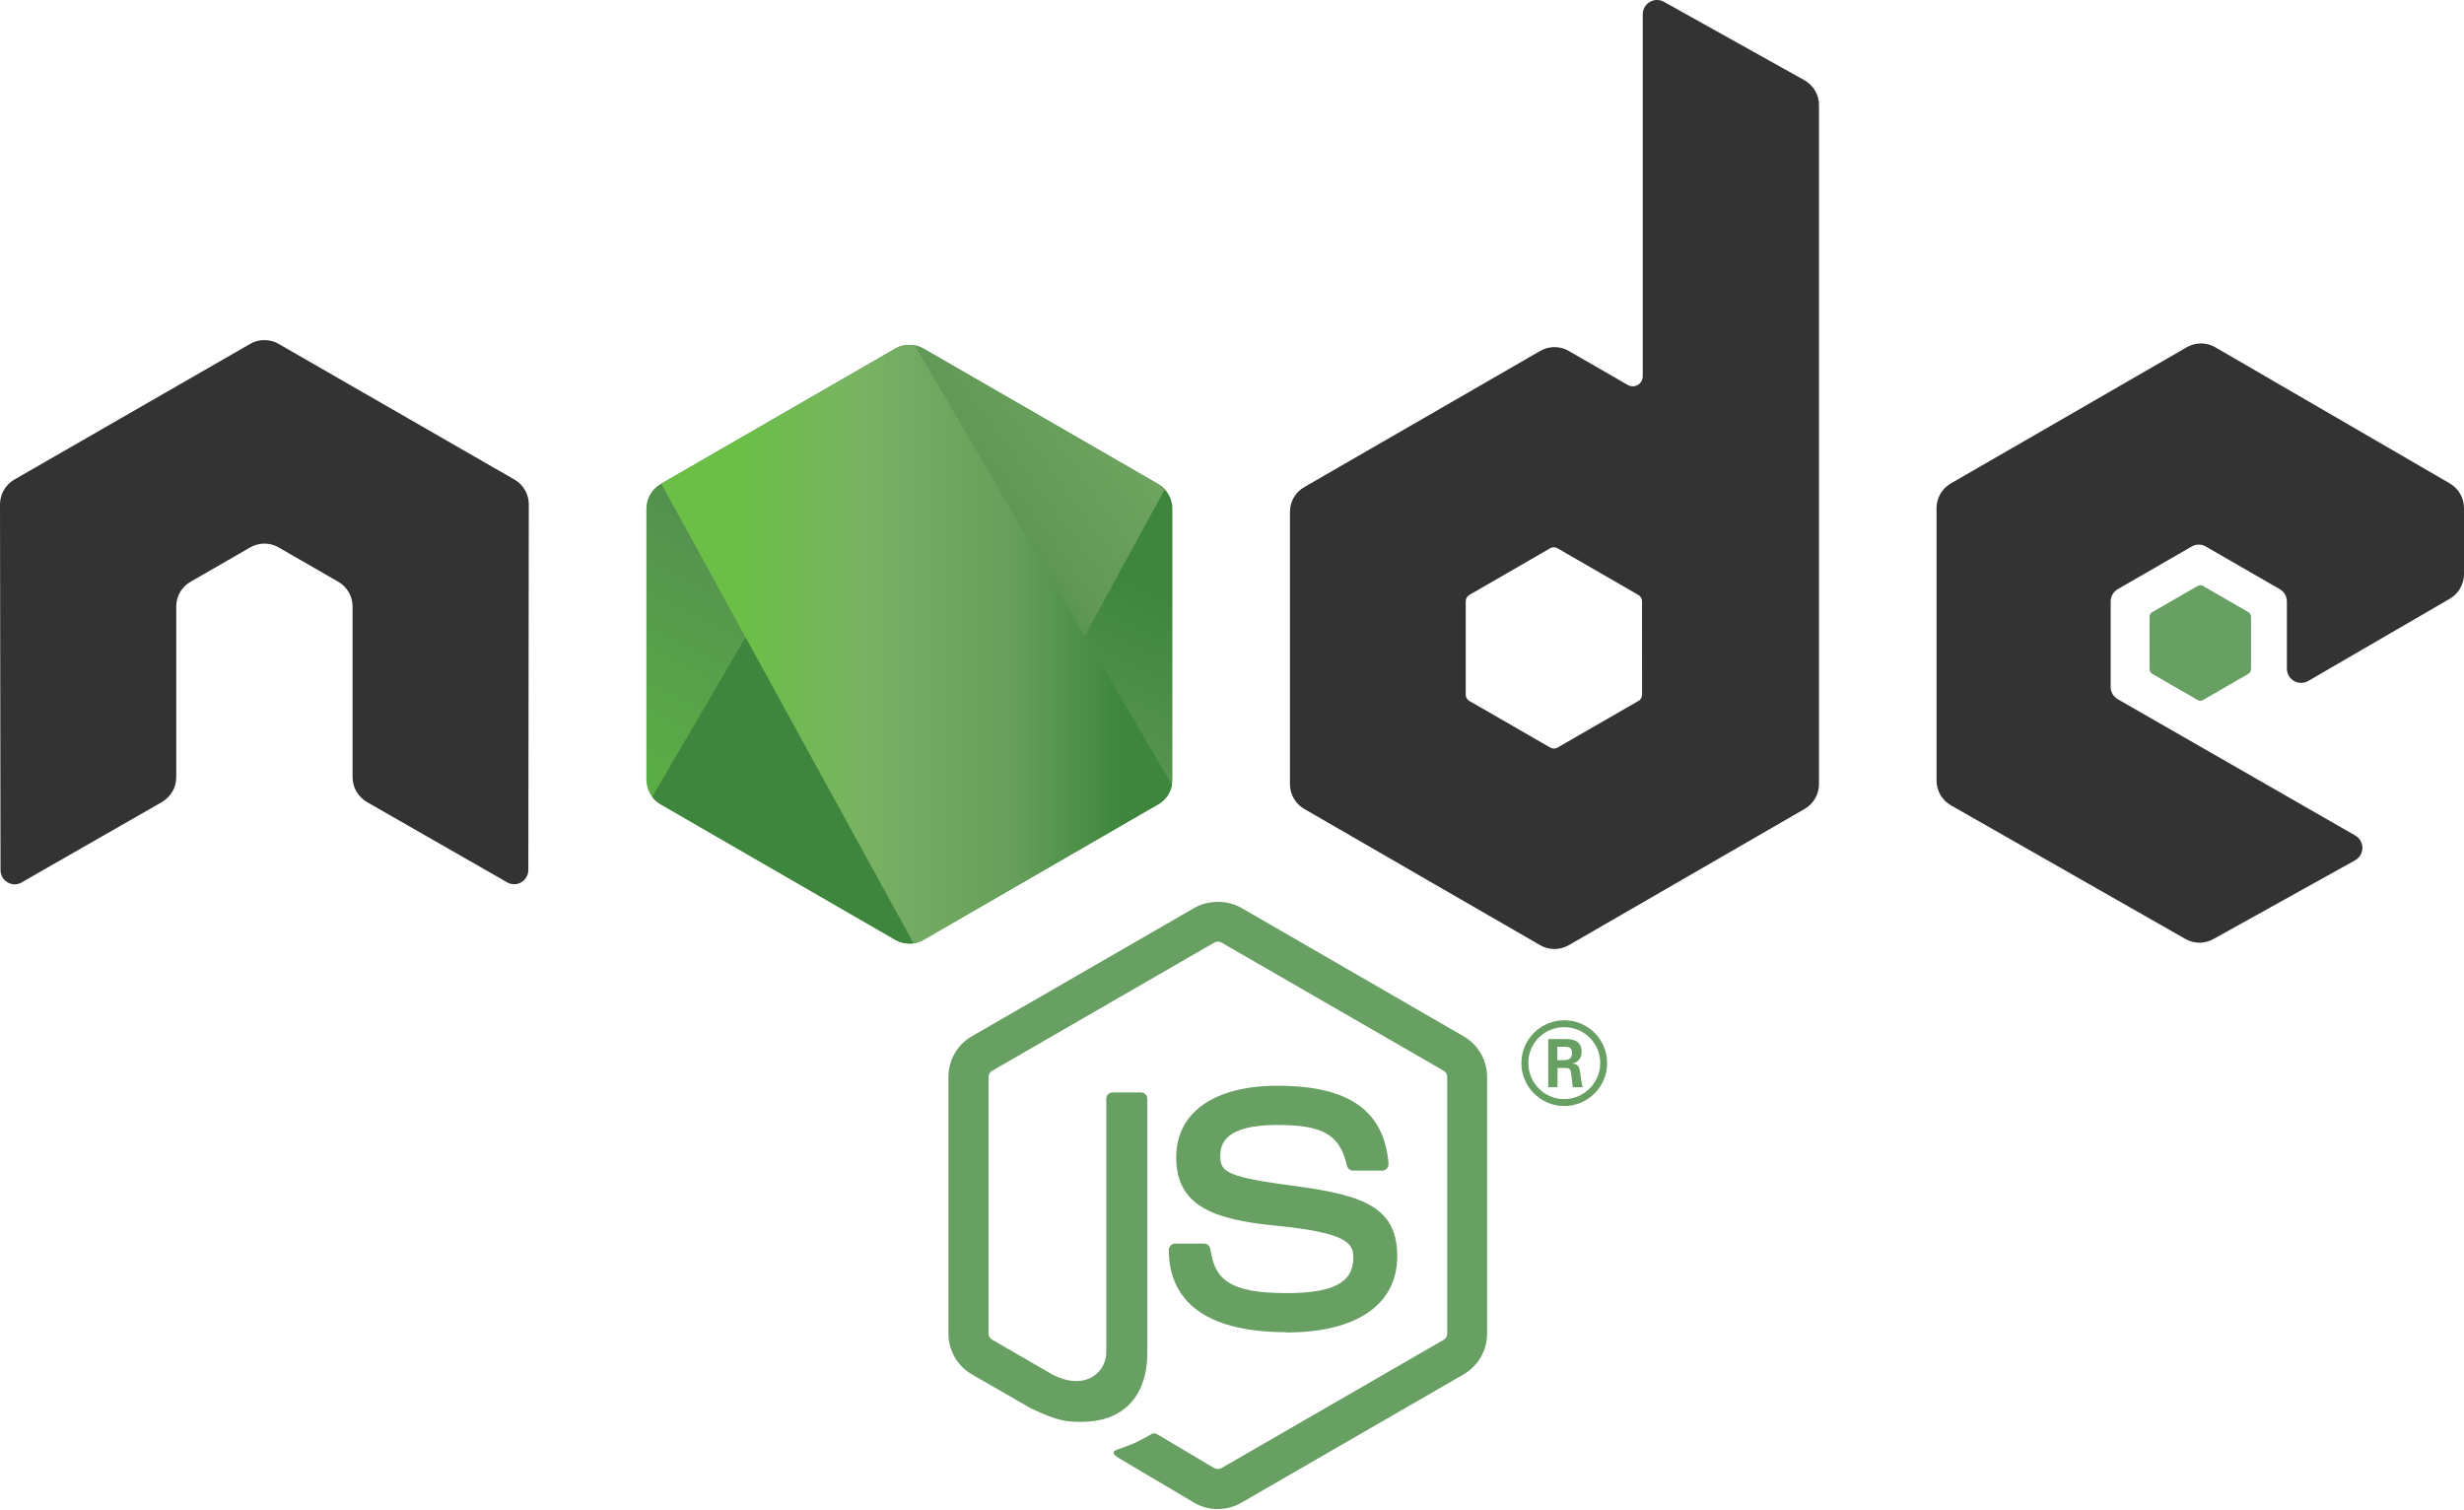
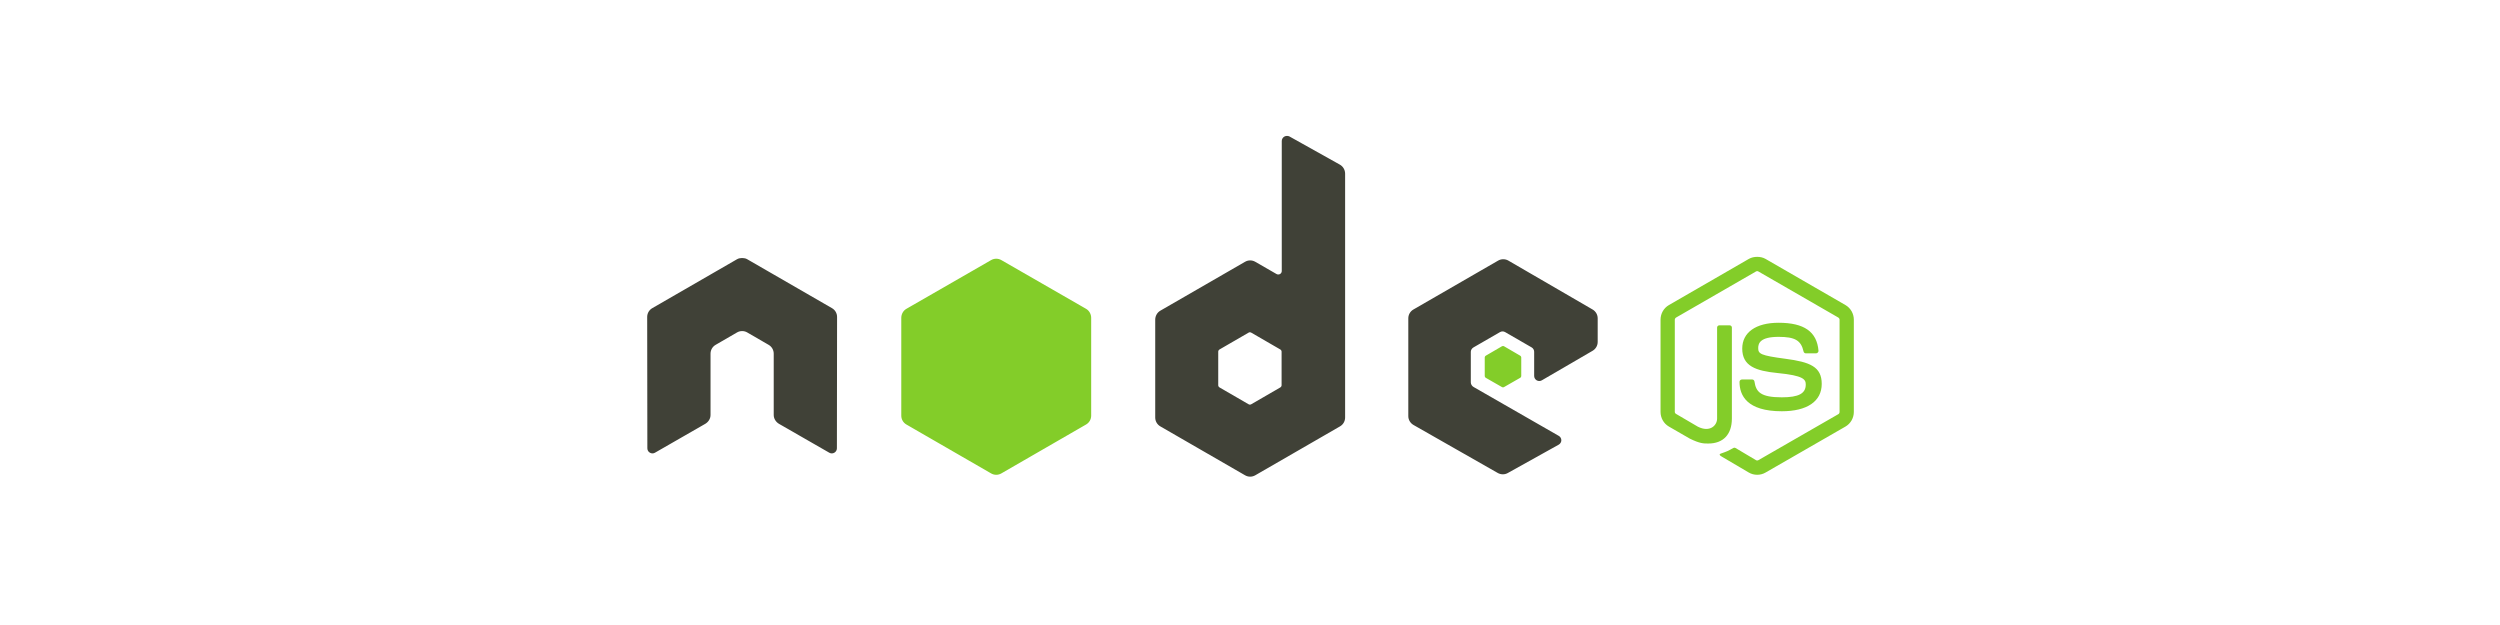
- <svg xmlns="http://www.w3.org/2000/svg" width="589.827" height="361.238" version="1.2" viewBox="0 0 442.37 270.929">
-   <defs>
-     <clipPath id="a">
-       <path d="M239.03 226.605l-42.13 24.317c-1.578.91-2.546 2.59-2.546 4.406v48.668c0 1.817.968 3.496 2.546 4.406l42.133 24.336c1.575.907 3.517.907 5.09 0l42.126-24.336c1.57-.91 2.54-2.59 2.54-4.406v-48.668c0-1.816-.97-3.496-2.55-4.406l-42.12-24.317c-.79-.453-1.67-.68-2.55-.68-.88 0-1.76.227-2.55.68" />
-     </clipPath>
-     <linearGradient id="b" x1="-.348" x2="1.251" gradientTransform="rotate(116.114 53.1 202.97) scale(86.48)" gradientUnits="userSpaceOnUse">
-       <stop offset=".3" stop-color="#3E863D" />
-       <stop offset=".5" stop-color="#55934F" />
-       <stop offset=".8" stop-color="#5AAD45" />
-     </linearGradient>
-     <clipPath id="c">
-       <path d="M195.398 307.086c.403.523.907.976 1.5 1.316l36.14 20.875 6.02 3.46c.9.52 1.926.74 2.934.665.336-.027.672-.09 1-.183l44.434-81.36c-.34-.37-.738-.68-1.184-.94l-27.586-15.93-14.582-8.39c-.414-.24-.863-.41-1.32-.53zm0 0" />
-     </clipPath>
-     <linearGradient id="d" x1="-.456" x2=".582" gradientTransform="rotate(-36.46 550.846 -214.337) scale(132.798)" gradientUnits="userSpaceOnUse">
-       <stop offset=".57" stop-color="#3E863D" />
-       <stop offset=".72" stop-color="#619857" />
-       <stop offset="1" stop-color="#76AC64" />
-     </linearGradient>
-     <clipPath id="e">
-       <path d="M241.066 225.953c-.707.07-1.398.29-2.035.652l-42.01 24.247 45.3 82.51c.63-.09 1.25-.3 1.81-.624l42.13-24.336c1.3-.754 2.19-2.03 2.46-3.476l-46.18-78.89c-.34-.067-.68-.102-1.03-.102-.14 0-.28.007-.42.02" />
-     </clipPath>
-     <linearGradient id="f" x1=".043" x2=".984" gradientTransform="translate(192.862 279.652) scale(97.417)" gradientUnits="userSpaceOnUse">
-       <stop offset=".16" stop-color="#6BBF47" />
-       <stop offset=".38" stop-color="#79B461" />
-       <stop offset=".47" stop-color="#75AC64" />
-       <stop offset=".7" stop-color="#659E5A" />
-       <stop offset=".9" stop-color="#3E863D" />
-     </linearGradient>
-   </defs>
-   <path fill="#689f63" d="M218.647 270.93c-1.46 0-2.91-.383-4.19-1.12l-13.337-7.896c-1.992-1.114-1.02-1.508-.363-1.735 2.656-.93 3.195-1.14 6.03-2.75.298-.17.688-.11.993.07l10.246 6.08c.37.2.895.2 1.238 0l39.95-23.06c.37-.21.61-.64.61-1.08v-46.1c0-.46-.24-.87-.618-1.1l-39.934-23.04c-.37-.22-.86-.22-1.23 0l-39.926 23.04c-.387.22-.633.65-.633 1.09v46.1c0 .44.24.86.62 1.07l10.94 6.32c5.94 2.97 9.57-.53 9.57-4.05v-45.5c0-.65.51-1.15 1.16-1.15h5.06c.63 0 1.15.5 1.15 1.15v45.52c0 7.92-4.32 12.47-11.83 12.47-2.31 0-4.13 0-9.21-2.5l-10.48-6.04c-2.59-1.5-4.19-4.3-4.19-7.29v-46.1c0-3 1.6-5.8 4.19-7.28l39.99-23.07c2.53-1.43 5.89-1.43 8.4 0l39.94 23.08c2.58 1.49 4.19 4.28 4.19 7.28v46.1c0 2.99-1.61 5.78-4.19 7.28l-39.94 23.07c-1.28.74-2.73 1.12-4.21 1.12" />
-   <path fill="#689f63" d="M230.987 239.164c-17.48 0-21.145-8.024-21.145-14.754 0-.64.516-1.15 1.157-1.15h5.16c.57 0 1.05.415 1.14.978.78 5.258 3.1 7.91 13.67 7.91 8.42 0 12-1.902 12-6.367 0-2.57-1.02-4.48-14.1-5.76-10.94-1.08-17.7-3.49-17.7-12.24 0-8.06 6.8-12.86 18.19-12.86 12.79 0 19.13 4.44 19.93 13.98.03.33-.09.65-.31.89-.22.23-.53.37-.85.37h-5.19c-.54 0-1.01-.38-1.12-.9-1.25-5.53-4.27-7.3-12.48-7.3-9.19 0-10.26 3.2-10.26 5.6 0 2.91 1.26 3.76 13.66 5.4 12.28 1.63 18.11 3.93 18.11 12.56 0 8.7-7.26 13.69-19.92 13.69m48.66-48.89h1.34c1.1 0 1.31-.77 1.31-1.22 0-1.18-.81-1.18-1.26-1.18h-1.38zm-1.63-3.78h2.97c1.02 0 3.02 0 3.02 2.28 0 1.59-1.02 1.92-1.63 2.12 1.19.08 1.27.86 1.43 1.96.08.69.21 1.88.45 2.28h-1.83c-.05-.4-.33-2.6-.33-2.72-.12-.49-.29-.73-.9-.73h-1.51v3.46h-1.67zm-3.57 4.3c0 3.58 2.89 6.48 6.44 6.48 3.58 0 6.47-2.96 6.47-6.48 0-3.59-2.93-6.44-6.48-6.44-3.5 0-6.44 2.81-6.44 6.43m14.16.03c0 4.24-3.47 7.7-7.7 7.7-4.2 0-7.7-3.42-7.7-7.7 0-4.36 3.58-7.7 7.7-7.7 4.15 0 7.69 3.35 7.69 7.7" />
-   <path fill="#333" fill-rule="evenodd" d="M94.936 90.55c0-1.84-.97-3.53-2.558-4.445l-42.356-24.37c-.715-.42-1.516-.64-2.328-.67h-.438c-.812.03-1.613.25-2.34.67L2.562 86.105C.984 87.025 0 88.715 0 90.555l.093 65.64c0 .91.47 1.76 1.27 2.21.78.48 1.76.48 2.54 0l25.18-14.42c1.59-.946 2.56-2.618 2.56-4.44V108.88c0-1.83.97-3.52 2.555-4.43l10.72-6.174c.796-.46 1.67-.688 2.56-.688.876 0 1.77.226 2.544.687l10.715 6.172c1.586.91 2.56 2.6 2.56 4.43v30.663c0 1.82.983 3.5 2.565 4.44l25.164 14.41c.79.47 1.773.47 2.56 0 .776-.45 1.268-1.3 1.268-2.21zm199.868 34.176c0 .457-.243.88-.64 1.106l-14.548 8.386c-.395.227-.883.227-1.277 0l-14.55-8.386c-.4-.227-.64-.65-.64-1.106V107.93c0-.458.24-.88.63-1.11l14.54-8.4c.4-.23.89-.23 1.29 0l14.55 8.4c.4.23.64.652.64 1.11zM298.734.324c-.794-.442-1.76-.43-2.544.027-.78.46-1.262 1.3-1.262 2.21v65c0 .64-.34 1.23-.894 1.55-.55.32-1.235.32-1.79 0L281.634 63c-1.58-.914-3.526-.914-5.112 0l-42.37 24.453c-1.583.91-2.56 2.6-2.56 4.42v48.92c0 1.83.977 3.51 2.56 4.43l42.37 24.47c1.582.91 3.53.91 5.117 0l42.37-24.48c1.58-.92 2.56-2.6 2.56-4.43V18.863c0-1.856-1.01-3.563-2.63-4.47zm141.093 107.164c1.574-.914 2.543-2.602 2.543-4.422V91.21c0-1.824-.97-3.507-2.547-4.425l-42.1-24.44c-1.59-.92-3.54-.92-5.13 0l-42.36 24.45c-1.59.92-2.56 2.6-2.56 4.43v48.9c0 1.84.99 3.54 2.58 4.45l42.09 23.99c1.55.89 3.45.9 5.02.03l25.46-14.15c.8-.45 1.31-1.3 1.31-2.22 0-.92-.49-1.78-1.29-2.23l-42.62-24.46c-.8-.45-1.29-1.3-1.29-2.21v-15.34c0-.916.48-1.76 1.28-2.216l13.26-7.65c.79-.46 1.76-.46 2.55 0l13.27 7.65c.79.45 1.28 1.3 1.28 2.21v12.06c0 .91.49 1.76 1.28 2.22.79.45 1.77.45 2.56-.01zm0 0" />
-   <path fill="#689f63" fill-rule="evenodd" d="M394.538 105.2c.3-.177.676-.177.98 0l8.13 4.69c.304.176.49.5.49.85v9.39c0 .35-.186.674-.49.85l-8.13 4.69c-.304.177-.68.177-.98 0l-8.125-4.69c-.31-.176-.5-.5-.5-.85v-9.39c0-.35.18-.674.49-.85zm0 0" />
-   <g clip-path="url(#a)" transform="translate(-78.306 -164.016)">
-     <path fill="url(#b)" d="M331.363 246.793l-118.715-58.19-60.87 124.174L270.49 370.97zm0 0" />
-   </g>
-   <g clip-path="url(#c)" transform="translate(-78.306 -164.016)">
-     <path fill="url(#d)" d="M144.07 264.004l83.825 113.453 110.86-81.906-83.83-113.45zm0 0" />
-   </g>
-   <g clip-path="url(#e)" transform="translate(-78.306 -164.016)">
-     <path fill="url(#f)" d="M197.02 225.934v107.43h91.683v-107.43zm0 0" />
+ <svg xmlns="http://www.w3.org/2000/svg" width="2000" height="500" viewBox="0 0 2000 500" version="1.1" id="svg3799">
+   <defs id="defs72" />
+   <g transform="matrix(1.714169,0,0,1.714169,293.8889,-750.9952)" id="layer1">
+     <path d="m 429.127,501.543 c -0.409,0.005 -0.824,0.103 -1.189,0.317 -0.73,0.428 -1.189,1.215 -1.189,2.061 v 60.643 c 0,0.596 -0.277,1.128 -0.793,1.427 -0.517,0.3 -1.147,0.3 -1.665,0 l -9.909,-5.708 c -1.476,-0.851 -3.28,-0.851 -4.756,0 l -39.556,22.83 c -1.479,0.853 -2.378,2.494 -2.378,4.201 v 45.66 c 0,1.706 0.901,3.268 2.378,4.122 l 39.556,22.83 c 1.479,0.853 3.277,0.853 4.756,0 l 39.556,-22.83 c 1.478,-0.855 2.378,-2.416 2.378,-4.122 V 519.141 c 0,-1.732 -0.945,-3.357 -2.457,-4.201 l -23.544,-13.159 c -0.37,-0.206 -0.78,-0.242 -1.189,-0.238 z m -254.461,56.996 c -0.754,0.03 -1.463,0.162 -2.14,0.555 l -39.556,22.83 c -1.474,0.852 -2.378,2.404 -2.378,4.122 l 0.079,61.277 c 0,0.852 0.44,1.644 1.189,2.061 0.734,0.44 1.646,0.44 2.378,0 l 23.464,-13.476 c 1.486,-0.883 2.457,-2.419 2.457,-4.122 v -28.617 c 0,-1.707 0.898,-3.274 2.378,-4.122 l 9.988,-5.787 c 0.745,-0.431 1.546,-0.634 2.378,-0.634 0.815,0 1.653,0.203 2.378,0.634 l 9.988,5.787 c 1.48,0.849 2.378,2.415 2.378,4.122 v 28.617 c 0,1.703 0.981,3.249 2.457,4.122 l 23.464,13.476 c 0.737,0.44 1.647,0.44 2.378,0 0.728,-0.418 1.189,-1.209 1.189,-2.061 l 0.079,-61.277 c 0,-1.718 -0.894,-3.27 -2.378,-4.122 l -39.556,-22.83 c -0.669,-0.393 -1.381,-0.524 -2.14,-0.555 h -0.476 z m 355.453,0.555 c -0.826,-9.9e-4 -1.636,0.208 -2.378,0.634 l -39.556,22.83 c -1.478,0.853 -2.378,2.415 -2.378,4.122 v 45.66 c 0,1.717 0.967,3.274 2.457,4.122 l 39.239,22.355 c 1.449,0.827 3.218,0.889 4.677,0.079 L 555.961,645.658 c 0.755,-0.419 1.265,-1.2 1.268,-2.061 0.005,-0.861 -0.444,-1.633 -1.189,-2.061 L 516.246,618.705 c -0.745,-0.425 -1.268,-1.286 -1.268,-2.14 V 602.296 c 0,-0.853 0.53,-1.635 1.268,-2.061 l 12.366,-7.135 c 0.736,-0.426 1.639,-0.426 2.378,0 l 12.366,7.135 c 0.739,0.426 1.189,1.208 1.189,2.061 v 11.257 c 0,0.854 0.45,1.635 1.189,2.061 0.742,0.427 1.639,0.429 2.378,0 l 23.702,-13.793 c 1.471,-0.855 2.378,-2.421 2.378,-4.122 v -11.019 c 0,-1.702 -0.904,-3.268 -2.378,-4.122 l -39.319,-22.83 c -0.74,-0.429 -1.552,-0.633 -2.378,-0.634 z M 411.846,593.181 c 0.206,0 0.449,0.051 0.634,0.157 l 13.555,7.848 c 0.368,0.213 0.634,0.606 0.634,1.03 v 15.696 c 0,0.426 -0.264,0.819 -0.634,1.031 l -13.555,7.848 c -0.369,0.211 -0.82,0.211 -1.189,0 l -13.555,-7.848 c -0.369,-0.213 -0.634,-0.605 -0.634,-1.031 v -15.696 c 0,-0.425 0.266,-0.816 0.634,-1.03 l 13.555,-7.847 c 0.185,-0.107 0.349,-0.157 0.555,-0.157 z" id="path22" style="fill:#404137;fill-opacity:1;fill-rule:evenodd;stroke:none;stroke-width:1" />
+     <path d="m 648.629,557.984 c -1.371,0 -2.705,0.284 -3.884,0.951 l -37.337,21.562 c -2.416,1.391 -3.884,4.021 -3.884,6.817 v 43.045 c 0,2.795 1.468,5.422 3.884,6.817 l 9.75,5.628 c 4.737,2.335 6.484,2.299 8.641,2.299 7.014,0 11.019,-4.256 11.019,-11.653 v -42.489 c 0,-0.601 -0.52,-1.031 -1.11,-1.031 h -4.677 c -0.599,0 -1.11,0.43 -1.11,1.031 v 42.489 c 0,3.279 -3.415,6.576 -8.958,3.805 l -10.147,-5.945 c -0.358,-0.195 -0.634,-0.54 -0.634,-0.951 v -43.045 c 0,-0.409 0.273,-0.824 0.634,-1.03 l 37.258,-21.483 c 0.349,-0.2 0.764,-0.2 1.11,0 l 37.258,21.483 c 0.355,0.213 0.634,0.609 0.634,1.03 v 43.045 c 0,0.411 -0.206,0.832 -0.555,1.03 l -37.337,21.483 c -0.32,0.19 -0.761,0.19 -1.11,0 l -9.592,-5.708 c -0.285,-0.167 -0.675,-0.155 -0.951,0 -2.648,1.501 -3.145,1.675 -5.628,2.537 -0.612,0.213 -1.541,0.545 0.317,1.585 l 12.525,7.372 c 1.192,0.69 2.521,1.03 3.884,1.03 1.382,0 2.692,-0.34 3.884,-1.03 l 37.337,-21.483 c 2.416,-1.405 3.884,-4.022 3.884,-6.817 v -43.045 c 0,-2.797 -1.468,-5.42 -3.884,-6.817 l -37.337,-21.562 c -1.17,-0.668 -2.513,-0.951 -3.884,-0.951 z m -355.136,0.872 c -0.824,0 -1.64,0.208 -2.378,0.634 l -39.556,22.751 c -1.479,0.852 -2.378,2.496 -2.378,4.201 v 45.66 c 0,1.707 0.9,3.268 2.378,4.122 l 39.556,22.83 c 1.479,0.854 3.277,0.854 4.756,0 l 39.556,-22.83 c 1.476,-0.854 2.378,-2.415 2.378,-4.122 v -45.66 c 0,-1.708 -0.899,-3.349 -2.378,-4.201 l -39.556,-22.751 c -0.738,-0.426 -1.554,-0.634 -2.378,-0.634 z m 365.124,29.886 c -10.632,0 -16.964,4.525 -16.964,12.049 0,8.163 6.285,10.405 16.488,11.415 12.208,1.195 13.159,2.987 13.159,5.39 0,4.168 -3.323,5.945 -11.177,5.945 -9.868,0 -12.037,-2.463 -12.763,-7.372 -0.086,-0.526 -0.491,-0.951 -1.031,-0.951 h -4.836 c -0.596,0 -1.11,0.513 -1.11,1.11 0,6.283 3.418,13.714 19.739,13.714 11.815,0 18.629,-4.638 18.629,-12.763 0,-8.055 -5.505,-10.217 -16.964,-11.732 -11.58,-1.532 -12.683,-2.282 -12.683,-4.994 0,-2.239 0.935,-5.232 9.513,-5.232 7.661,0 10.492,1.652 11.653,6.818 0.101,0.486 0.53,0.872 1.031,0.872 h 4.836 c 0.298,0 0.587,-0.183 0.793,-0.396 0.203,-0.228 0.346,-0.486 0.317,-0.792 -0.748,-8.896 -6.681,-13.08 -18.629,-13.08 z m -128.578,10.86 c -0.158,0 -0.333,0 -0.476,0.079 l -7.61,4.439 c -0.285,0.162 -0.476,0.464 -0.476,0.793 v 8.72 c 0,0.328 0.19,0.629 0.476,0.793 l 7.61,4.36 c 0.285,0.165 0.59,0.165 0.872,0 l 7.61,-4.36 c 0.282,-0.162 0.476,-0.464 0.476,-0.793 v -8.72 c 0,-0.328 -0.193,-0.629 -0.476,-0.793 l -7.61,-4.439 c -0.141,-0.084 -0.238,-0.079 -0.396,-0.079 z" id="path28" style="fill:#83cd29;fill-opacity:1;fill-rule:evenodd;stroke:none;stroke-width:1" />
  </g>
</svg>
